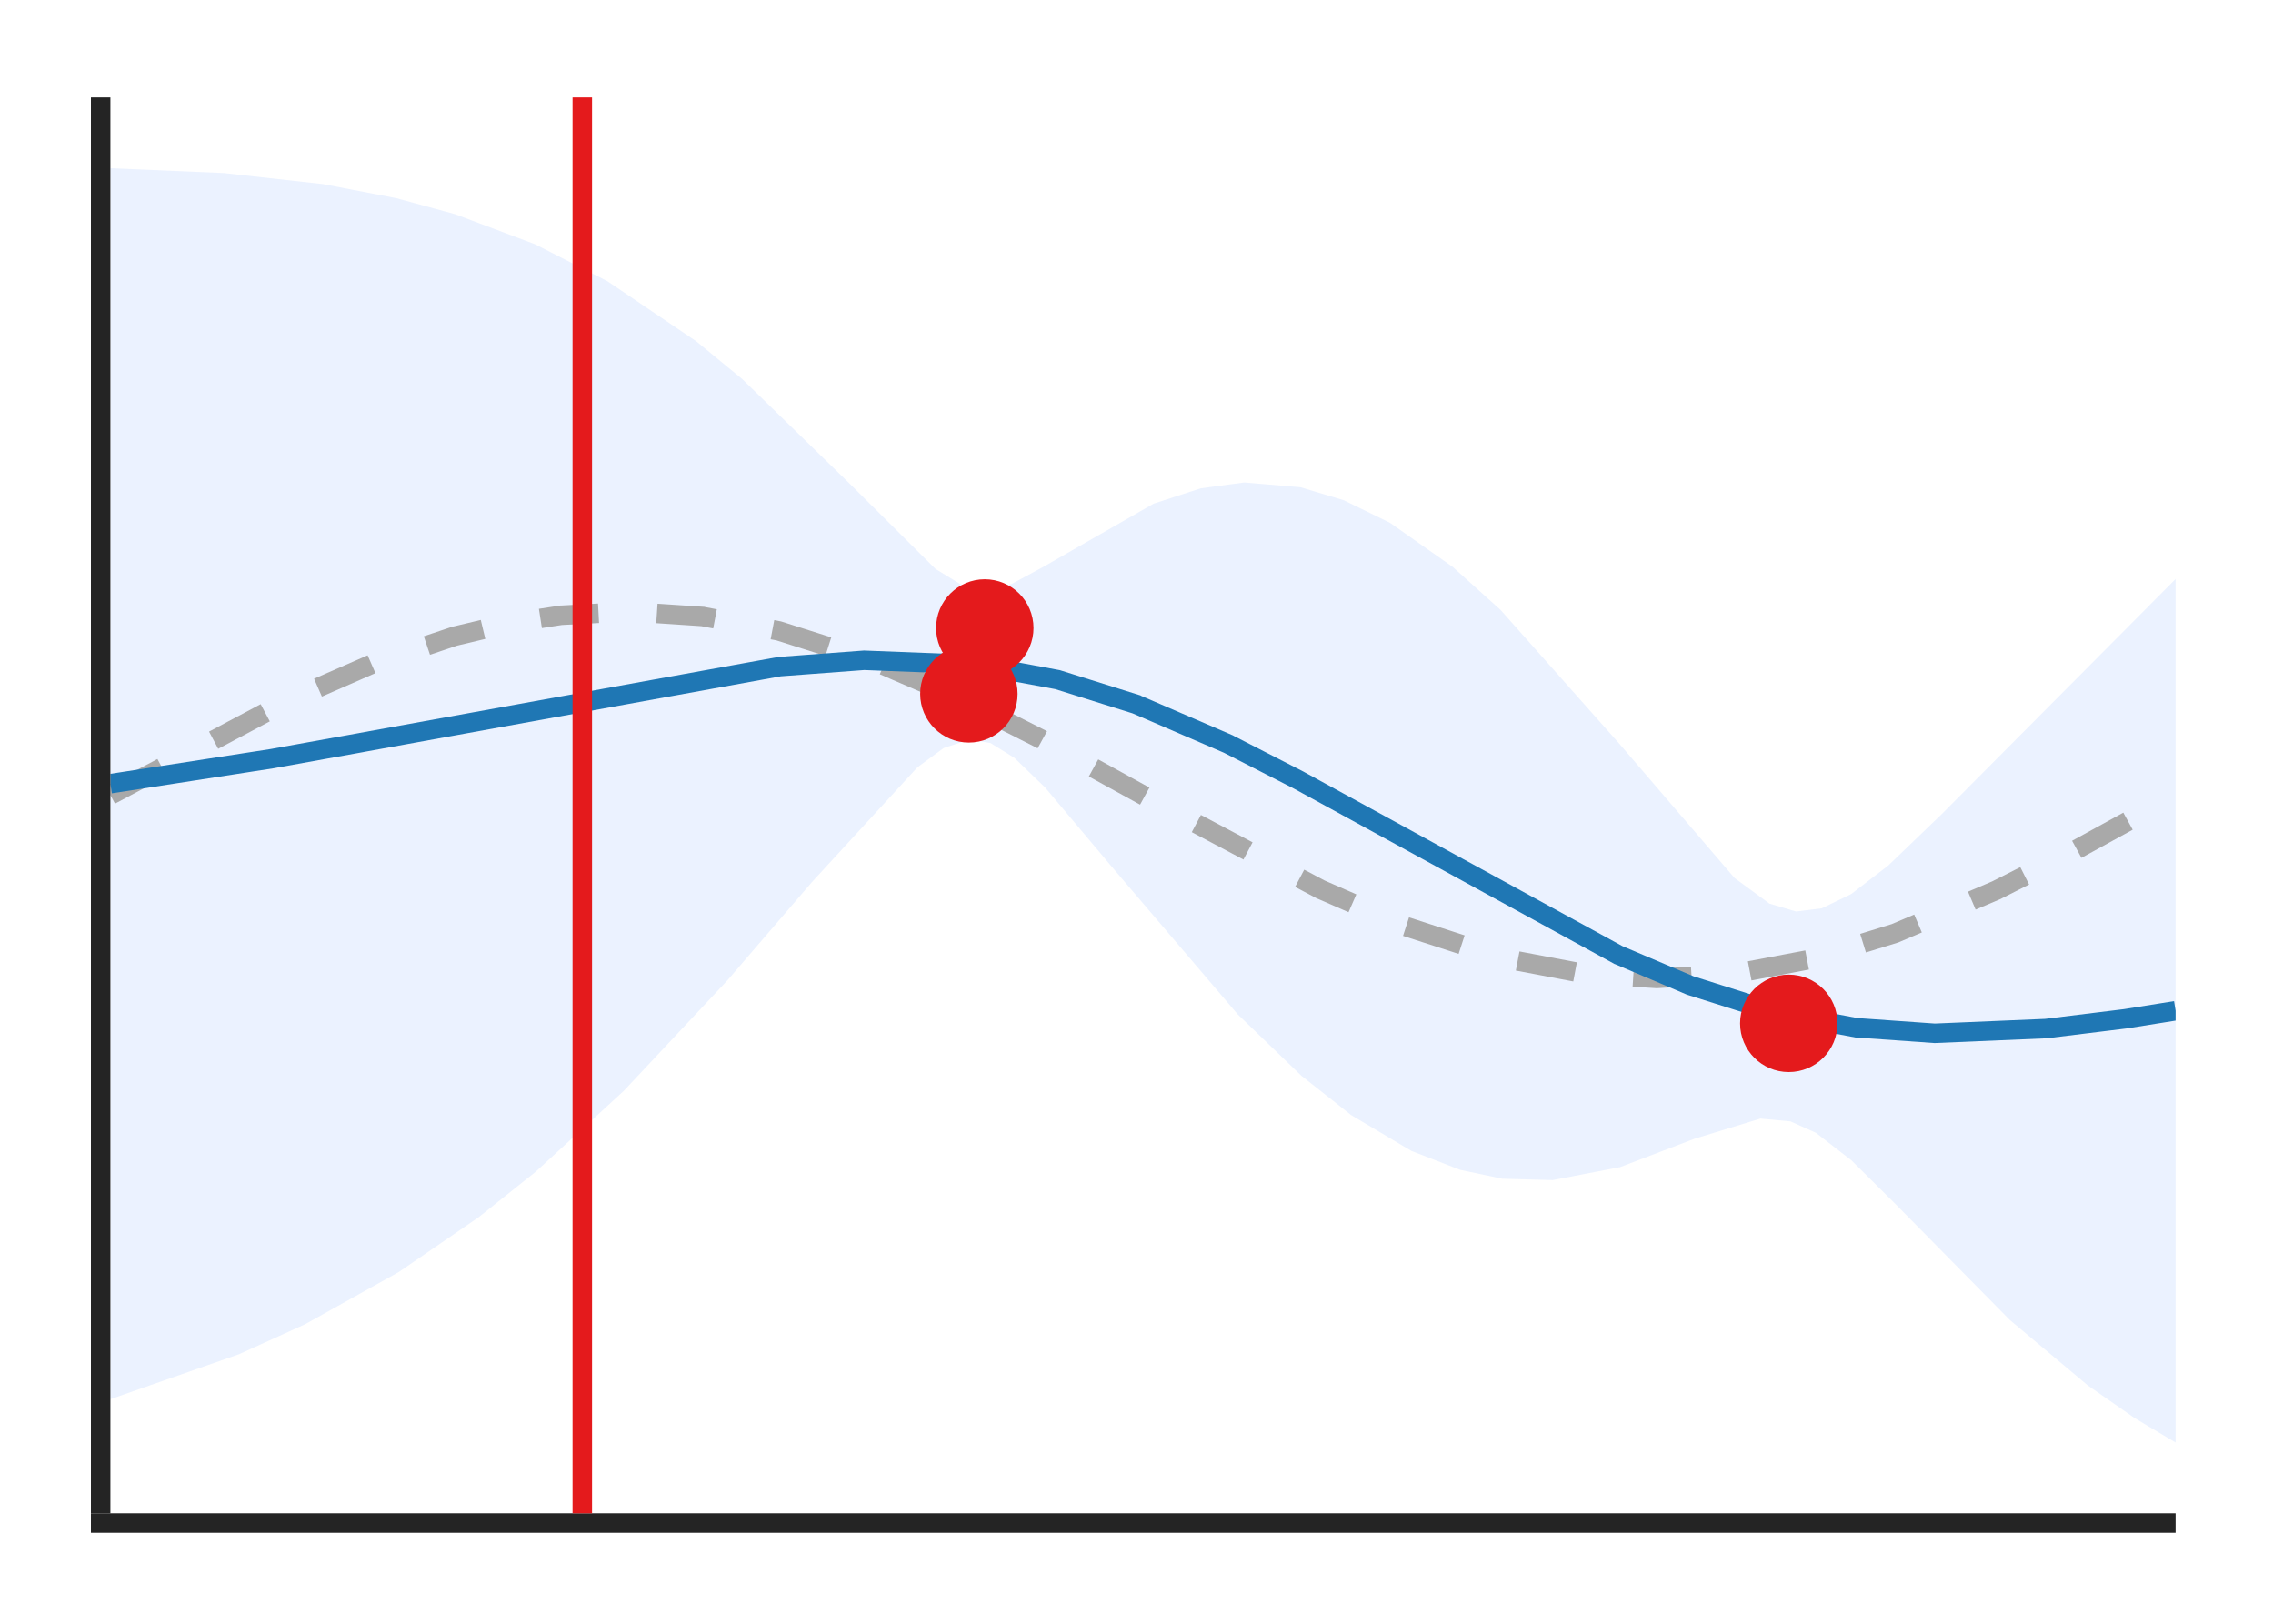
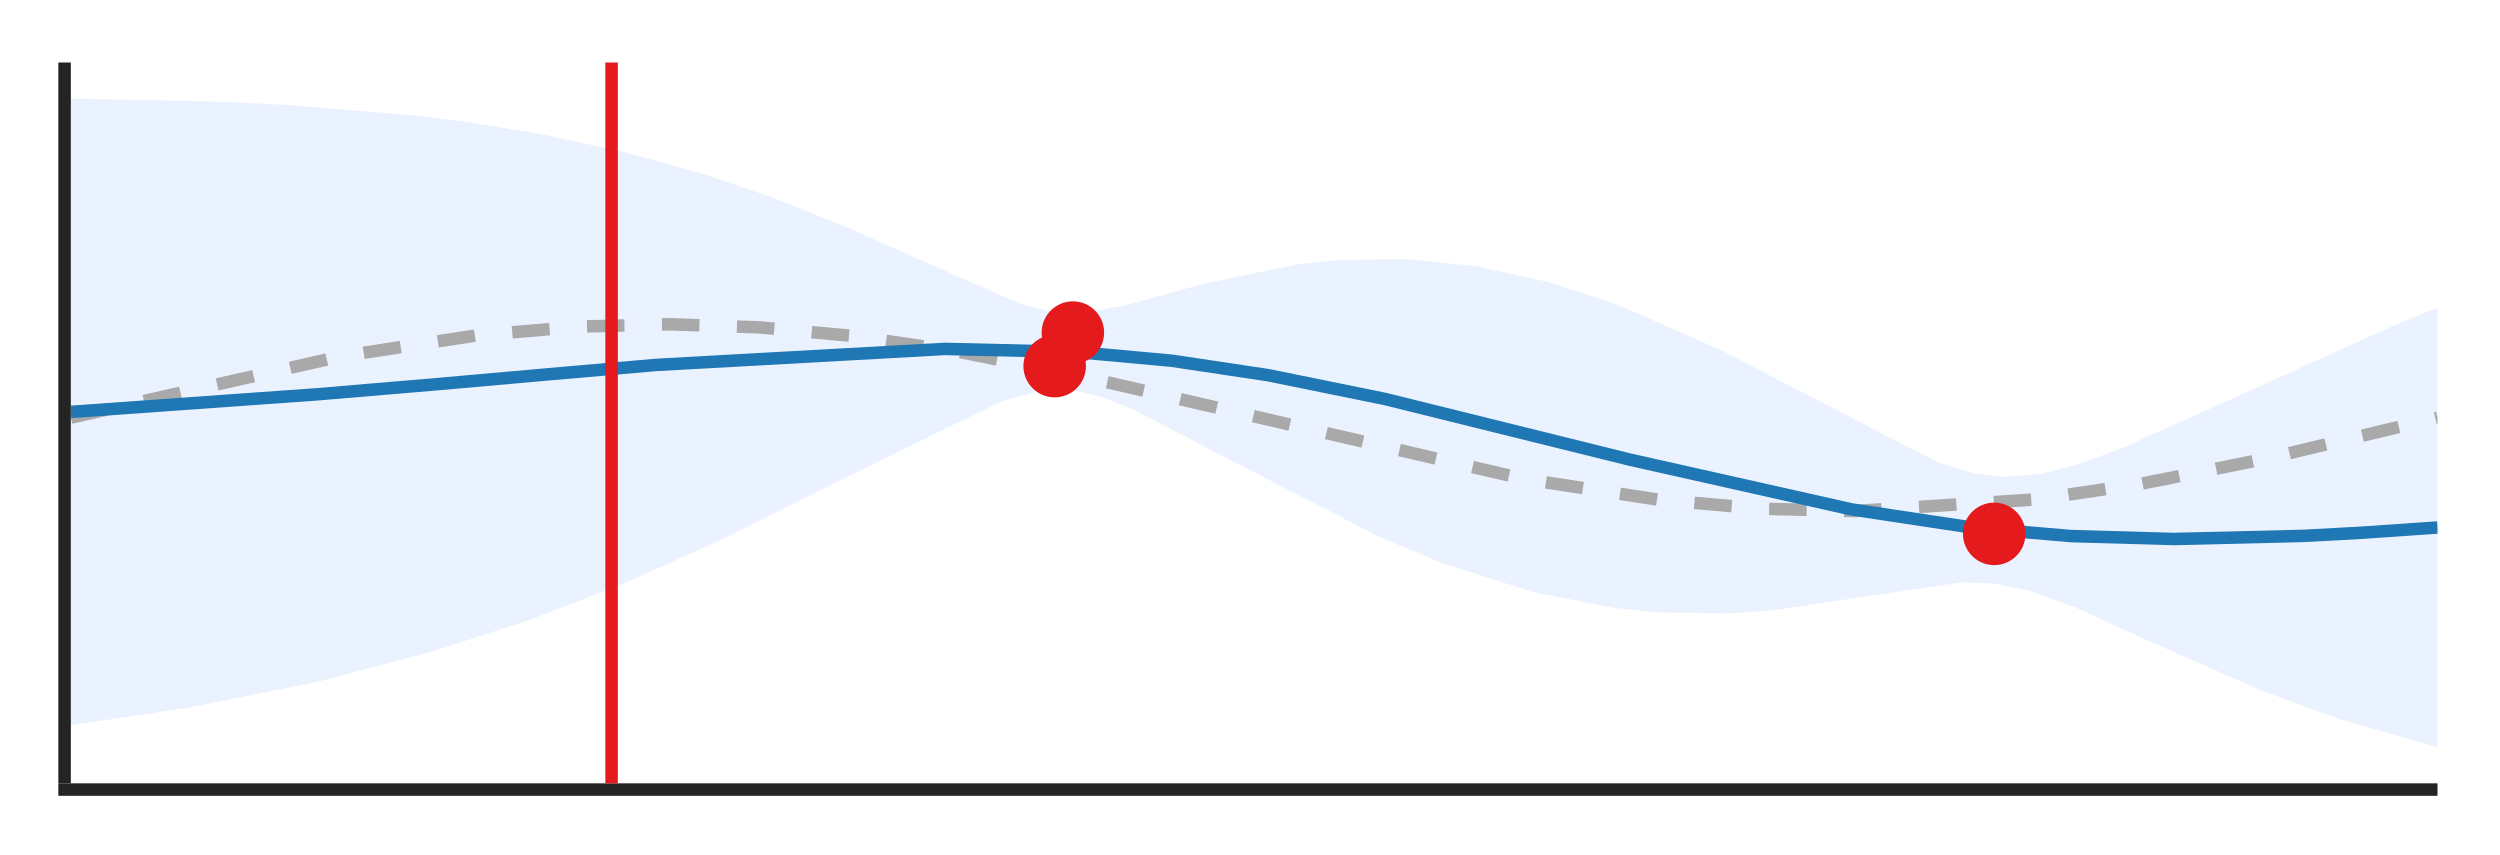
- <svg xmlns="http://www.w3.org/2000/svg" class="main-svg" width="350" height="250" style="" viewBox="0 0 350 250">
-   <rect x="0" y="0" width="350" height="250" style="fill: rgb(255, 255, 255); fill-opacity: 1;" />
-   <defs id="defs-faa857">
+ <svg xmlns="http://www.w3.org/2000/svg" class="main-svg" width="600" height="205" style="" viewBox="0 0 600 205">
+   <rect x="0" y="0" width="600" height="205" style="fill: rgb(255, 255, 255); fill-opacity: 1;" />
+   <defs id="defs-5e4124">
    <g class="clips">
-       <clipPath id="clipfaa857xyplot" class="plotclip">
-         <rect width="318" height="218" />
+       <clipPath id="clip5e4124xyplot" class="plotclip">
+         <rect width="568" height="173" />
      </clipPath>
-       <clipPath class="axesclip" id="clipfaa857x">
-         <rect x="17" y="0" width="318" height="250" />
+       <clipPath class="axesclip" id="clip5e4124x">
+         <rect x="17" y="0" width="568" height="205" />
      </clipPath>
-       <clipPath class="axesclip" id="clipfaa857y">
-         <rect x="0" y="15" width="350" height="218" />
+       <clipPath class="axesclip" id="clip5e4124y">
+         <rect x="0" y="15" width="600" height="173" />
      </clipPath>
-       <clipPath class="axesclip" id="clipfaa857xy">
-         <rect x="17" y="15" width="318" height="218" />
+       <clipPath class="axesclip" id="clip5e4124xy">
+         <rect x="17" y="15" width="568" height="173" />
      </clipPath>
    </g>
    <g class="gradients" />
    <g class="patterns" />
  </defs>
  <g class="bglayer" />
  <g class="layer-below">
    <g class="imagelayer" />
    <g class="shapelayer" />
  </g>
  <g class="cartesianlayer">
    <g class="subplot xy">
      <g class="layer-subplot">
        <g class="shapelayer" />
        <g class="imagelayer" />
      </g>
      <g class="minor-gridlayer">
        <g class="x" />
        <g class="y" />
      </g>
      <g class="gridlayer">
        <g class="x" />
        <g class="y" />
      </g>
      <g class="zerolinelayer" />
      <path class="xlines-below" />
      <path class="ylines-below" />
      <g class="overlines-below" />
      <g class="xaxislayer-below" />
      <g class="yaxislayer-below" />
      <g class="overaxes-below" />
-       <g class="plot" transform="translate(17,15)" clip-path="url(#clipfaa857xyplot)">
+       <g class="plot" transform="translate(17,15)" clip-path="url(#clip5e4124xyplot)">
        <g class="scatterlayer mlayer">
-           <g class="trace scatter trace2d5206" style="stroke-miterlimit: 2;">
+           <g class="trace scatter traceeccc64" style="stroke-miterlimit: 2;">
            <g class="fills">
              <g>
-                 <path class="js-fill" d="M0,10.9L17.59,11.65L17.62,11.66L32.79,13.35L32.82,13.36L44.02,15.51L44.05,15.52L53.05,17.97L53.08,17.98L65.45,22.63L65.48,22.65L76.52,28.29L76.55,28.31L90.26,37.58L90.29,37.61L97.29,43.36L97.32,43.39L113.89,59.52L113.92,59.55L127.05,72.6L127.09,72.62L131.41,75.26L131.44,75.27L135.1,75.85L135.13,75.85L138.85,74.88L138.88,74.86L143.69,72.26L143.72,72.24L160.64,62.55L160.67,62.54L167.92,60.18L167.95,60.18L174.57,59.29L174.6,59.29L183.25,60.02L183.28,60.03L189.96,62.04L189.99,62.06L197.02,65.49L197.05,65.51L206.72,72.31L206.75,72.34L214.04,78.89L214.07,78.92L232.58,99.77L232.61,99.81L250.07,120.16L250.1,120.19L255.44,124.11L255.47,124.13L259.55,125.34L259.58,125.34L263.52,124.85L263.55,124.84L268.04,122.66L268.07,122.64L273.76,118.26L273.79,118.23L282.19,110.15L282.22,110.11L318,74.15L318,207.1L311.7,203.34L311.67,203.32L304.55,198.36L304.52,198.34L292.46,188.22L292.43,188.19L274.87,170.38L274.84,170.35L268.13,163.69L268.1,163.66L262.63,159.42L262.6,159.4L258.72,157.66L258.69,157.65L254.08,157.22L254.04,157.23L243.87,160.34L243.83,160.36L232.48,164.69L232.45,164.7L222.08,166.69L222.05,166.69L214.35,166.48L214.32,166.48L207.87,165.12L207.83,165.11L200.36,162.21L200.33,162.2L191.07,156.69L191.04,156.67L183.41,150.64L183.38,150.62L173.61,141.2L173.58,141.17L153.77,117.95L153.74,117.91L144,106.33L143.97,106.29L139.23,101.71L139.2,101.68L135.55,99.42L135.51,99.4L132.36,98.86L132.33,98.86L128.33,100.16L128.29,100.18L124.29,103.12L124.26,103.14L107.97,120.87L107.94,120.91L95.06,135.88L95.03,135.92L79.06,152.94L79.03,152.97L65.51,165.38L65.48,165.41L56.8,172.33L56.77,172.36L44.43,180.83L44.4,180.85L30.05,188.85L30.02,188.87L19.91,193.46L19.88,193.48L0,200.43Z" style="fill: rgb(55, 126, 255); fill-opacity: 0.1; stroke-width: 0;" />
+                 <path class="js-fill" d="M0,8.65L35.84,9.4L35.9,9.41L51.75,10.16L51.81,10.17L82.25,12.7L82.31,12.71L93.9,14.14L93.96,14.15L111.96,17.02L112.02,17.03L132.41,21.38L132.47,21.4L151.22,26.57L151.27,26.59L168.66,32.48L168.71,32.5L185.87,39.34L185.92,39.37L200.01,45.65L200.07,45.68L227.9,57.95L227.96,57.96L235.57,59.86L235.63,59.87L243.47,60.07L243.53,60.06L253.75,58.12L253.81,58.1L271.64,53.14L271.7,53.12L294.54,48.4L294.59,48.4L304.82,47.35L304.88,47.35L320.5,47.17L320.55,47.17L337.2,48.88L337.26,48.89L354.64,52.7L354.69,52.72L370.83,57.97L370.88,57.99L396.28,69.12L396.33,69.15L412.47,77.57L412.52,77.6L448.14,95.95L448.2,95.97L456.32,98.51L456.38,98.52L463.65,99.47L463.7,99.47L472.79,98.74L472.85,98.73L481.94,96.37L482,96.35L492.11,92.6L492.16,92.57L514.6,82.53L514.66,82.5L558.23,62.82L558.29,62.8L568,58.84L568,164.35L543.91,157.4L543.86,157.38L525.85,150.77L525.79,150.75L499.15,139.04L499.09,139.01L481.2,130.84L481.14,130.81L470.18,126.82L470.12,126.8L461.72,125.07L461.66,125.06L453.82,124.77L453.76,124.77L430.64,128.16L430.59,128.17L408.6,131.48L408.55,131.49L397.7,132.24L397.64,132.24L380.71,131.98L380.65,131.98L370.2,130.89L370.15,130.89L350.89,127.08L350.83,127.07L329.3,120.2L329.25,120.18L314.42,114.03L314.36,114.01L272.04,92.17L271.99,92.14L254.72,83.2L254.66,83.17L247.16,80.19L247.1,80.17L240.29,78.63L240.23,78.62L232.85,78.76L232.79,78.77L223.25,81.36L223.19,81.38L183.08,101.02L183.03,101.05L155.65,114.76L155.59,114.79L133.15,124.83L133.1,124.86L110.83,133.51L110.77,133.54L86.86,141.35L86.8,141.37L59.42,148.57L59.36,148.59L28.29,154.83L28.23,154.83L0,159.06Z" style="fill: rgb(55, 126, 255); fill-opacity: 0.1; stroke-width: 0;" />
              </g>
            </g>
            <g class="errorbars" />
            <g class="lines">
-               <path class="js-line" d="M0,200.43L19.88,193.48L19.91,193.46L30.02,188.87L30.05,188.85L44.4,180.85L44.43,180.83L56.77,172.36L56.8,172.33L65.48,165.41L65.51,165.38L79.03,152.97L79.06,152.94L95.03,135.92L95.06,135.88L107.94,120.91L107.97,120.87L124.26,103.14L124.29,103.12L128.29,100.18L128.33,100.16L132.33,98.86L132.36,98.86L135.51,99.4L135.55,99.42L139.2,101.68L139.23,101.71L143.97,106.29L144,106.33L153.74,117.91L153.77,117.95L173.58,141.17L173.61,141.2L183.38,150.62L183.41,150.64L191.04,156.67L191.07,156.69L200.33,162.2L200.36,162.21L207.83,165.11L207.87,165.12L214.32,166.48L214.35,166.48L222.05,166.69L222.08,166.69L232.45,164.7L232.48,164.69L243.83,160.36L243.87,160.34L254.04,157.23L254.08,157.22L258.69,157.65L258.72,157.66L262.6,159.4L262.63,159.42L268.1,163.66L268.13,163.69L274.84,170.35L274.87,170.38L292.43,188.19L292.46,188.22L304.52,198.34L304.55,198.36L311.67,203.32L311.7,203.34L318,207.1" style="vector-effect: non-scaling-stroke; fill: none; stroke: rgb(55, 126, 255); stroke-opacity: 0.1; stroke-width: 0px; opacity: 1;" />
+               <path class="js-line" d="M0,159.06L28.23,154.83L28.29,154.83L59.36,148.59L59.42,148.57L86.8,141.37L86.86,141.35L110.77,133.54L110.83,133.51L133.1,124.86L133.15,124.83L155.59,114.79L155.65,114.76L183.03,101.05L183.08,101.02L223.19,81.38L223.25,81.36L232.79,78.77L232.85,78.76L240.23,78.62L240.29,78.63L247.1,80.17L247.16,80.19L254.66,83.17L254.72,83.2L271.99,92.14L272.04,92.17L314.36,114.01L314.42,114.03L329.25,120.18L329.3,120.2L350.83,127.07L350.89,127.08L370.15,130.89L370.2,130.89L380.65,131.98L380.71,131.98L397.64,132.24L397.7,132.24L408.55,131.49L408.6,131.48L430.59,128.17L430.64,128.16L453.76,124.77L453.82,124.77L461.66,125.06L461.72,125.07L470.12,126.8L470.18,126.82L481.14,130.81L481.2,130.84L499.09,139.01L499.15,139.04L525.79,150.75L525.85,150.77L543.86,157.38L543.91,157.4L568,164.35" style="vector-effect: non-scaling-stroke; fill: none; stroke: rgb(55, 126, 255); stroke-opacity: 0.1; stroke-width: 0px; opacity: 1;" />
            </g>
            <g class="points" />
            <g class="text" />
          </g>
-           <g class="trace scatter trace117fe8" style="stroke-miterlimit: 2;">
+           <g class="trace scatter trace9f1e45" style="stroke-miterlimit: 2;">
            <g class="fills" />
            <g class="errorbars" />
            <g class="lines">
-               <path class="js-line" d="M0,10.9L17.59,11.65L17.62,11.66L32.79,13.35L32.82,13.36L44.02,15.51L44.05,15.52L53.05,17.97L53.08,17.98L65.45,22.63L65.48,22.65L76.52,28.29L76.55,28.31L90.26,37.58L90.29,37.61L97.29,43.36L97.32,43.39L113.89,59.52L113.92,59.55L127.05,72.6L127.09,72.62L131.41,75.26L131.44,75.27L135.1,75.85L135.13,75.85L138.85,74.88L138.88,74.86L143.69,72.26L143.72,72.24L160.64,62.55L160.67,62.54L167.92,60.18L167.95,60.18L174.57,59.29L174.6,59.29L183.25,60.02L183.28,60.03L189.96,62.04L189.99,62.06L197.02,65.49L197.05,65.51L206.72,72.31L206.75,72.34L214.04,78.89L214.07,78.92L232.58,99.77L232.61,99.81L250.07,120.16L250.1,120.19L255.44,124.11L255.47,124.13L259.55,125.34L259.58,125.34L263.52,124.85L263.55,124.84L268.04,122.66L268.07,122.64L273.76,118.26L273.79,118.23L282.19,110.15L282.22,110.11L318,74.15" style="vector-effect: non-scaling-stroke; fill: none; stroke: rgb(55, 126, 255); stroke-opacity: 0.1; stroke-width: 0px; opacity: 1;" />
+               <path class="js-line" d="M0,8.65L35.84,9.4L35.9,9.41L51.75,10.16L51.81,10.17L82.25,12.7L82.31,12.71L93.9,14.14L93.96,14.15L111.96,17.02L112.02,17.03L132.41,21.38L132.47,21.4L151.22,26.57L151.27,26.59L168.66,32.48L168.71,32.5L185.87,39.34L185.92,39.37L200.01,45.65L200.07,45.68L227.9,57.95L227.96,57.96L235.57,59.86L235.63,59.87L243.47,60.07L243.53,60.06L253.75,58.12L253.81,58.1L271.64,53.14L271.7,53.12L294.54,48.4L294.59,48.4L304.82,47.35L304.88,47.35L320.5,47.17L320.55,47.17L337.2,48.88L337.26,48.89L354.64,52.7L354.69,52.72L370.83,57.97L370.88,57.99L396.28,69.12L396.33,69.15L412.47,77.57L412.52,77.6L448.14,95.95L448.2,95.97L456.32,98.51L456.38,98.52L463.65,99.47L463.7,99.47L472.79,98.74L472.85,98.73L481.94,96.37L482,96.35L492.11,92.6L492.16,92.57L514.6,82.53L514.66,82.5L558.23,62.82L558.29,62.8L568,58.84" style="vector-effect: non-scaling-stroke; fill: none; stroke: rgb(55, 126, 255); stroke-opacity: 0.1; stroke-width: 0px; opacity: 1;" />
            </g>
            <g class="points" />
            <g class="text" />
          </g>
-           <g class="trace scatter trace11c679" style="stroke-miterlimit: 2; opacity: 1;">
+           <g class="trace scatter trace93e1a9" style="stroke-miterlimit: 2; opacity: 1;">
            <g class="fills" />
            <g class="errorbars" />
            <g class="lines">
-               <path class="js-line" d="M0,107.41L27.29,92.91L27.32,92.9L40.45,87.16L40.49,87.15L52.98,82.96L53.02,82.95L61.32,80.97L61.35,80.97L69.39,79.73L69.43,79.73L79.92,79.17L79.95,79.17L91.21,79.92L91.24,79.93L102.88,82.13L102.92,82.14L117.61,86.8L117.64,86.82L131.51,92.81L131.54,92.83L143.34,98.81L143.37,98.83L160.16,108.06L160.19,108.08L186.37,121.95L186.4,121.96L199.44,127.65L199.47,127.66L214.64,132.57L214.67,132.58L227.23,134.96L227.27,134.96L238.11,135.65L238.14,135.65L250.23,134.9L250.26,134.89L261.9,132.69L261.93,132.68L274.78,128.7L274.81,128.69L290.43,122.05L290.46,122.03L302.29,116.04L302.32,116.02L318,107.41" style="vector-effect: non-scaling-stroke; fill: none; stroke: rgb(169, 169, 169); stroke-opacity: 1; stroke-dasharray: 9px, 9px; stroke-width: 3px; opacity: 1;" />
+               <path class="js-line" d="M0,85.24L64.82,70.51L64.87,70.5L97.19,65.52L97.25,65.52L121.68,63.39L121.73,63.39L143.89,62.83L143.95,62.83L165.53,63.58L165.59,63.59L187.69,65.63L187.74,65.64L212.34,69.28L212.4,69.29L243.47,75.52L243.53,75.54L257.5,78.76L257.56,78.78L348.73,99.95L348.79,99.96L381.22,104.96L381.28,104.96L405.71,107.09L405.76,107.09L427.97,107.65L428.03,107.65L471.6,104.86L471.66,104.85L496.42,101.19L496.48,101.18L527.55,94.94L527.61,94.92L568,85.24" style="vector-effect: non-scaling-stroke; fill: none; stroke: rgb(169, 169, 169); stroke-opacity: 1; stroke-dasharray: 9px, 9px; stroke-width: 3px; opacity: 1;" />
            </g>
            <g class="points" />
            <g class="text" />
          </g>
-           <g class="trace scatter traceb9918f" style="stroke-miterlimit: 2; opacity: 1;">
+           <g class="trace scatter tracee21588" style="stroke-miterlimit: 2; opacity: 1;">
            <g class="fills" />
            <g class="errorbars" />
            <g class="lines">
-               <path class="js-line" d="M0,105.66L25.06,101.78L25.09,101.77L38.67,99.32L38.7,99.31L103.07,87.63L103.11,87.63L116.05,86.66L116.08,86.66L133.48,87.34L133.51,87.35L145.85,89.64L145.88,89.65L157.97,93.44L158,93.46L172.15,99.56L172.18,99.58L183.03,105.14L183.06,105.16L232.2,132.04L232.23,132.05L243.26,136.73L243.29,136.74L256.59,140.94L256.62,140.94L268.86,143.24L268.9,143.24L280.89,144.09L280.92,144.09L298.12,143.36L298.15,143.35L310.4,141.84L310.43,141.83L318,140.62" style="vector-effect: non-scaling-stroke; fill: none; stroke: rgb(31, 119, 180); stroke-opacity: 1; stroke-width: 3px; opacity: 1;" />
+               <path class="js-line" d="M0,83.85L59.48,79.61L59.53,79.6L88.39,77.16L88.45,77.15L113.5,74.93L113.55,74.92L140.14,72.61L140.2,72.6L209.78,68.74L209.84,68.74L241.2,69.47L241.25,69.48L264.2,71.57L264.26,71.58L287.32,75.04L287.38,75.05L315.44,80.76L315.5,80.78L373.95,95.26L374.01,95.28L427.29,107.24L427.35,107.25L456.38,111.63L456.43,111.63L480.06,113.66L480.12,113.66L504.66,114.36L504.72,114.36L536.02,113.61L536.08,113.6L549.94,112.85L549.99,112.84L568,111.6" style="vector-effect: non-scaling-stroke; fill: none; stroke: rgb(31, 119, 180); stroke-opacity: 1; stroke-width: 3px; opacity: 1;" />
            </g>
            <g class="points" />
            <g class="text" />
          </g>
-           <g class="trace scatter trace075d81" style="stroke-miterlimit: 2; opacity: 1;">
+           <g class="trace scatter trace113fe8" style="stroke-miterlimit: 2; opacity: 1;">
            <g class="fills" />
            <g class="errorbars" />
            <g class="lines" />
            <g class="points">
-               <path class="point" transform="translate(258.44,142.56)" d="M7.5,0A7.5,7.5 0 1,1 0,-7.5A7.5,7.5 0 0,1 7.5,0Z" style="opacity: 1; stroke-width: 0px; fill: rgb(228, 26, 28); fill-opacity: 1;" />
-               <path class="point" transform="translate(132.19,91.83)" d="M7.5,0A7.5,7.5 0 1,1 0,-7.5A7.5,7.5 0 0,1 7.5,0Z" style="opacity: 1; stroke-width: 0px; fill: rgb(228, 26, 28); fill-opacity: 1;" />
-               <path class="point" transform="translate(134.64,81.69)" d="M7.5,0A7.5,7.5 0 1,1 0,-7.5A7.5,7.5 0 0,1 7.5,0Z" style="opacity: 1; stroke-width: 0px; fill: rgb(228, 26, 28); fill-opacity: 1;" />
+               <path class="point" transform="translate(461.61,113.13)" d="M7.5,0A7.5,7.5 0 1,1 0,-7.5A7.5,7.5 0 0,1 7.5,0Z" style="opacity: 1; stroke-width: 0px; fill: rgb(228, 26, 28); fill-opacity: 1;" />
+               <path class="point" transform="translate(236.12,72.87)" d="M7.5,0A7.5,7.5 0 1,1 0,-7.5A7.5,7.5 0 0,1 7.5,0Z" style="opacity: 1; stroke-width: 0px; fill: rgb(228, 26, 28); fill-opacity: 1;" />
+               <path class="point" transform="translate(240.49,64.82)" d="M7.5,0A7.5,7.5 0 1,1 0,-7.5A7.5,7.5 0 0,1 7.5,0Z" style="opacity: 1; stroke-width: 0px; fill: rgb(228, 26, 28); fill-opacity: 1;" />
            </g>
            <g class="text" />
          </g>
        </g>
      </g>
      <g class="overplot" />
-       <path class="xlines-above crisp" d="M14,234.5H335" style="fill: none; stroke-width: 3px; stroke: rgb(36, 36, 36); stroke-opacity: 1;" />
-       <path class="ylines-above crisp" d="M15.5,15V233" style="fill: none; stroke-width: 3px; stroke: rgb(36, 36, 36); stroke-opacity: 1;" />
+       <path class="xlines-above crisp" d="M14,189.5H585" style="fill: none; stroke-width: 3px; stroke: rgb(36, 36, 36); stroke-opacity: 1;" />
+       <path class="ylines-above crisp" d="M15.5,15V188" style="fill: none; stroke-width: 3px; stroke: rgb(36, 36, 36); stroke-opacity: 1;" />
      <g class="overlines-above" />
      <g class="xaxislayer-above" />
      <g class="yaxislayer-above" />
      <g class="overaxes-above" />
    </g>
  </g>
  <g class="polarlayer" />
  <g class="smithlayer" />
  <g class="ternarylayer" />
  <g class="geolayer" />
  <g class="funnelarealayer" />
  <g class="pielayer" />
  <g class="iciclelayer" />
  <g class="treemaplayer" />
  <g class="sunburstlayer" />
  <g class="glimages" />
-   <defs id="topdefs-faa857">
+   <defs id="topdefs-5e4124">
    <g class="clips" />
  </defs>
  <g class="layer-above">
    <g class="imagelayer" />
    <g class="shapelayer">
-       <path data-index="0" fill-rule="evenodd" d="M89.66,233L89.66,15" clip-path="url(#clipfaa857x)" style="opacity: 1; stroke: rgb(228, 26, 28); stroke-opacity: 1; fill: rgb(0, 0, 0); fill-opacity: 1; stroke-width: 3px;" />
+       <path data-index="0" fill-rule="evenodd" d="M146.78,188L146.78,15" clip-path="url(#clip5e4124x)" style="opacity: 1; stroke: rgb(228, 26, 28); stroke-opacity: 1; fill: rgb(0, 0, 0); fill-opacity: 1; stroke-width: 3px;" />
    </g>
  </g>
  <g class="infolayer">
    <g class="g-gtitle" />
    <g class="g-xtitle" />
    <g class="g-ytitle" />
  </g>
</svg>
